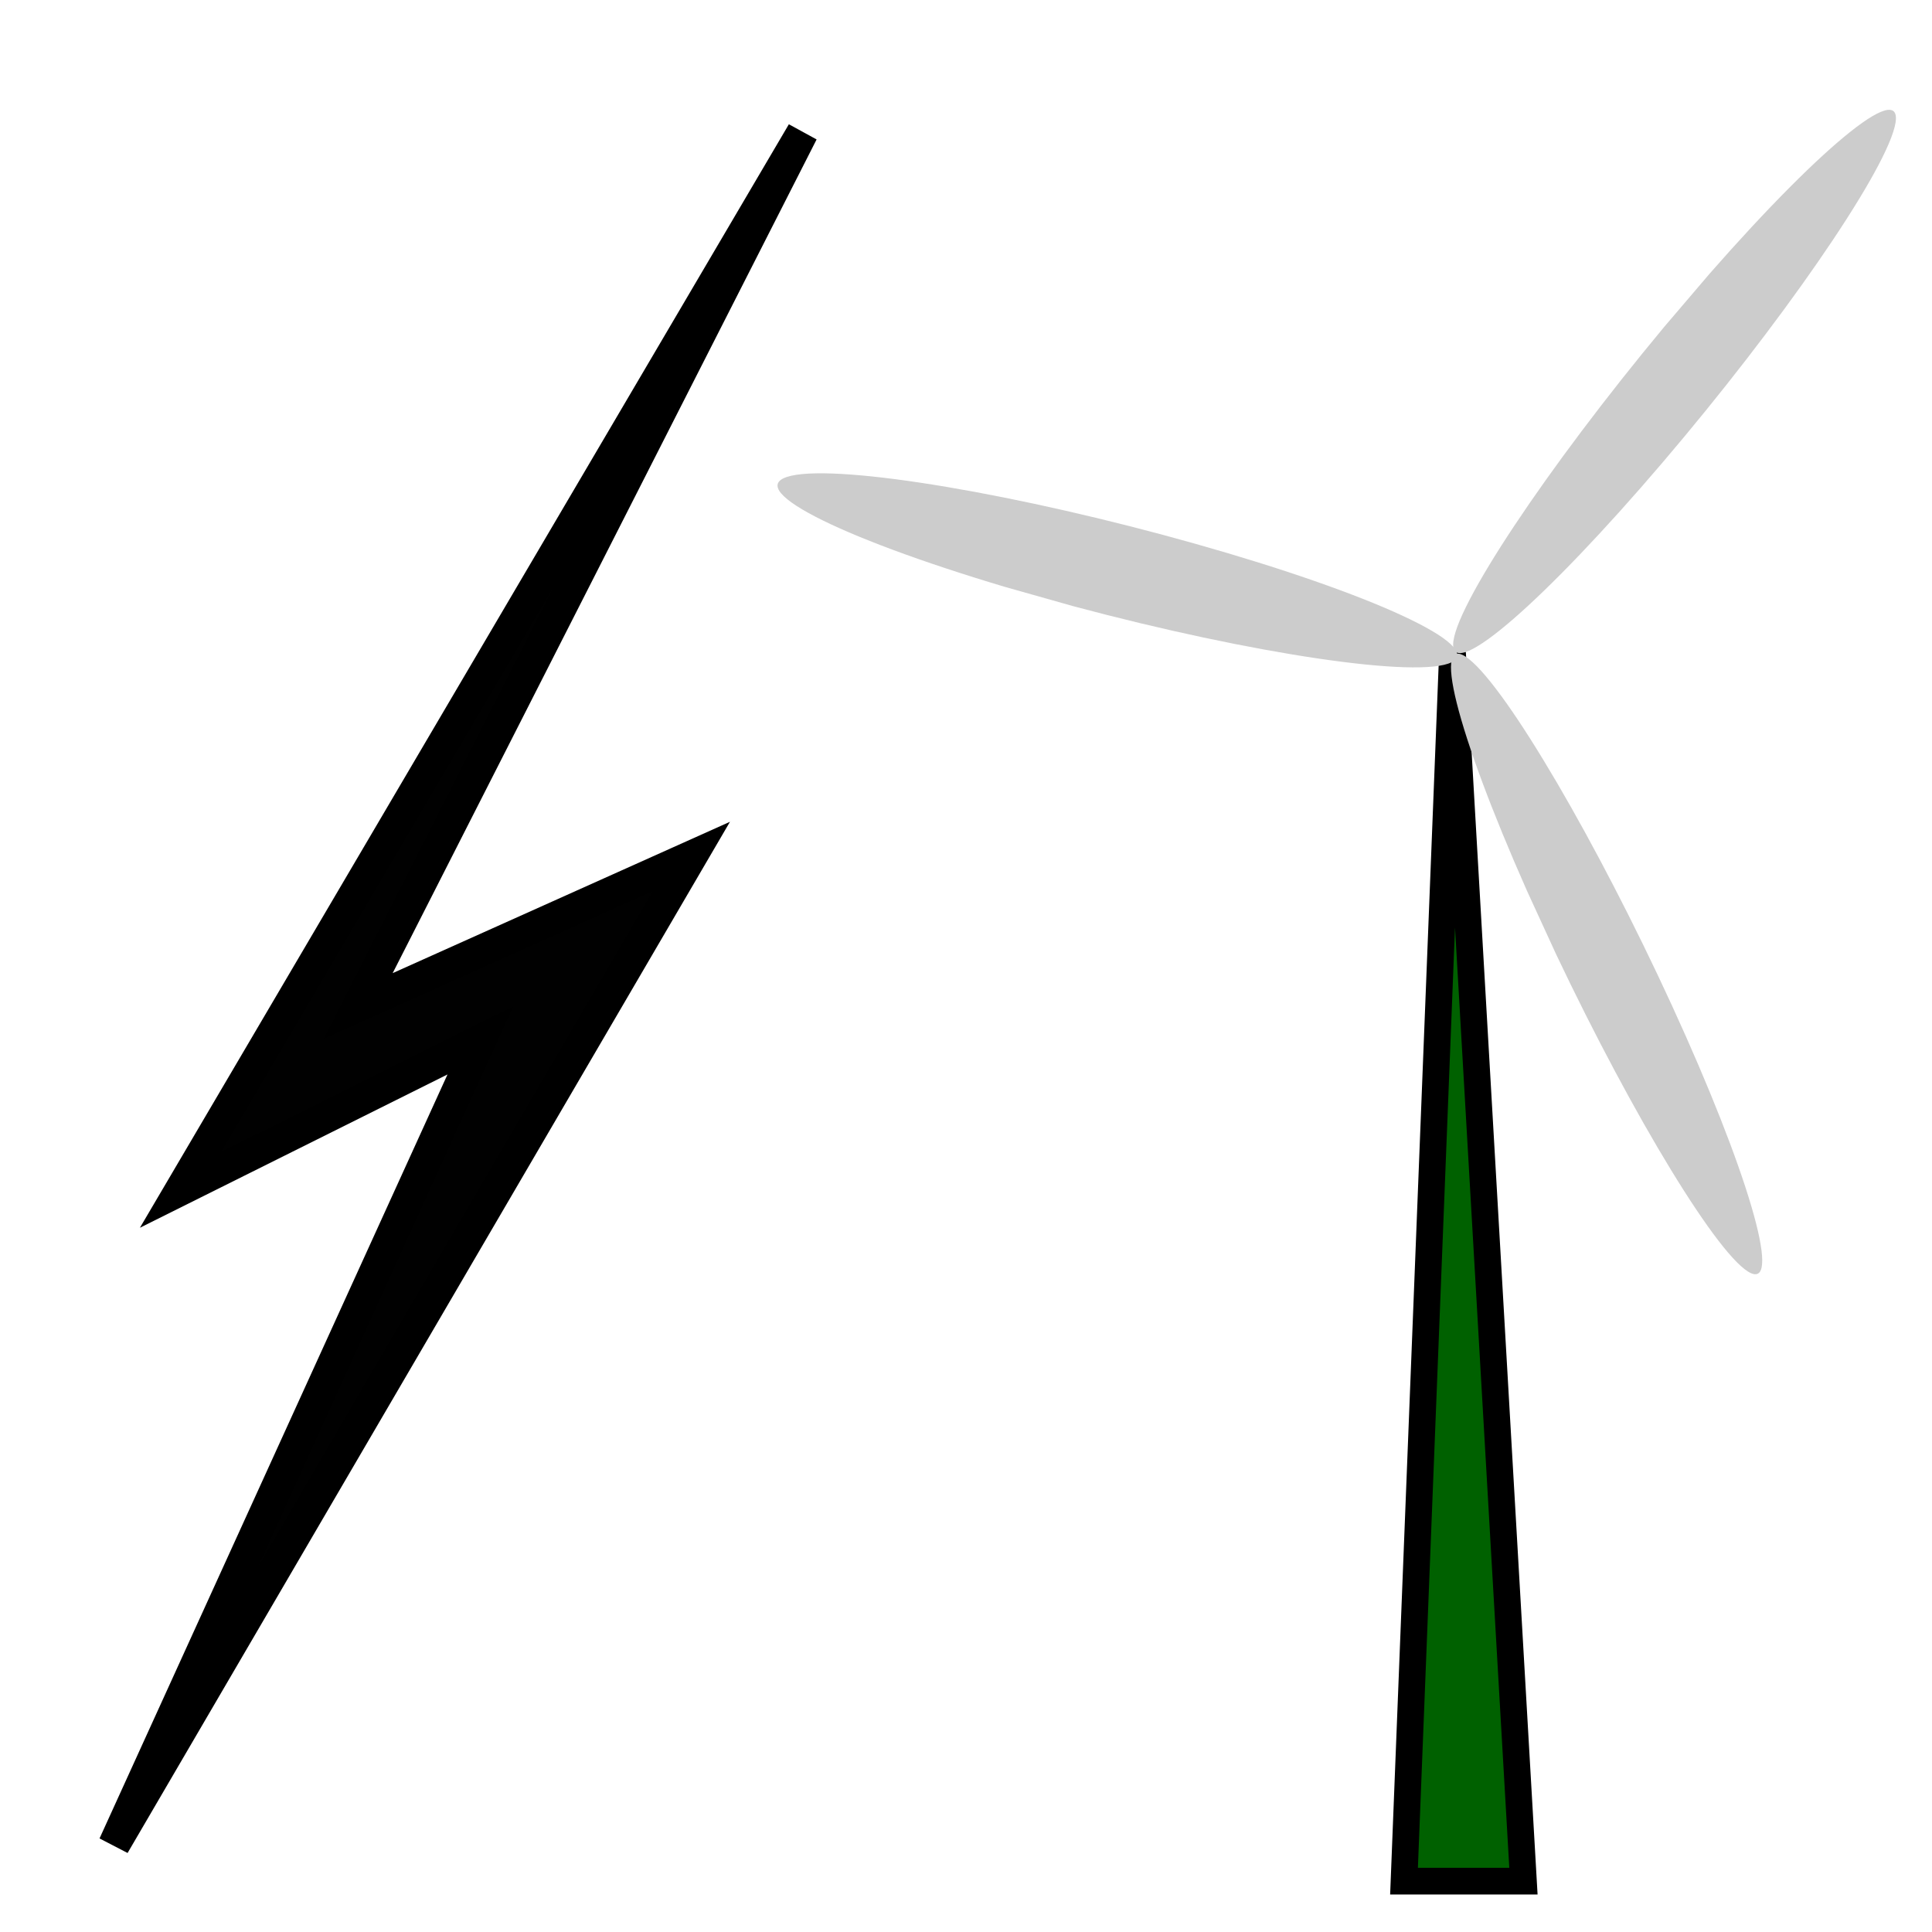
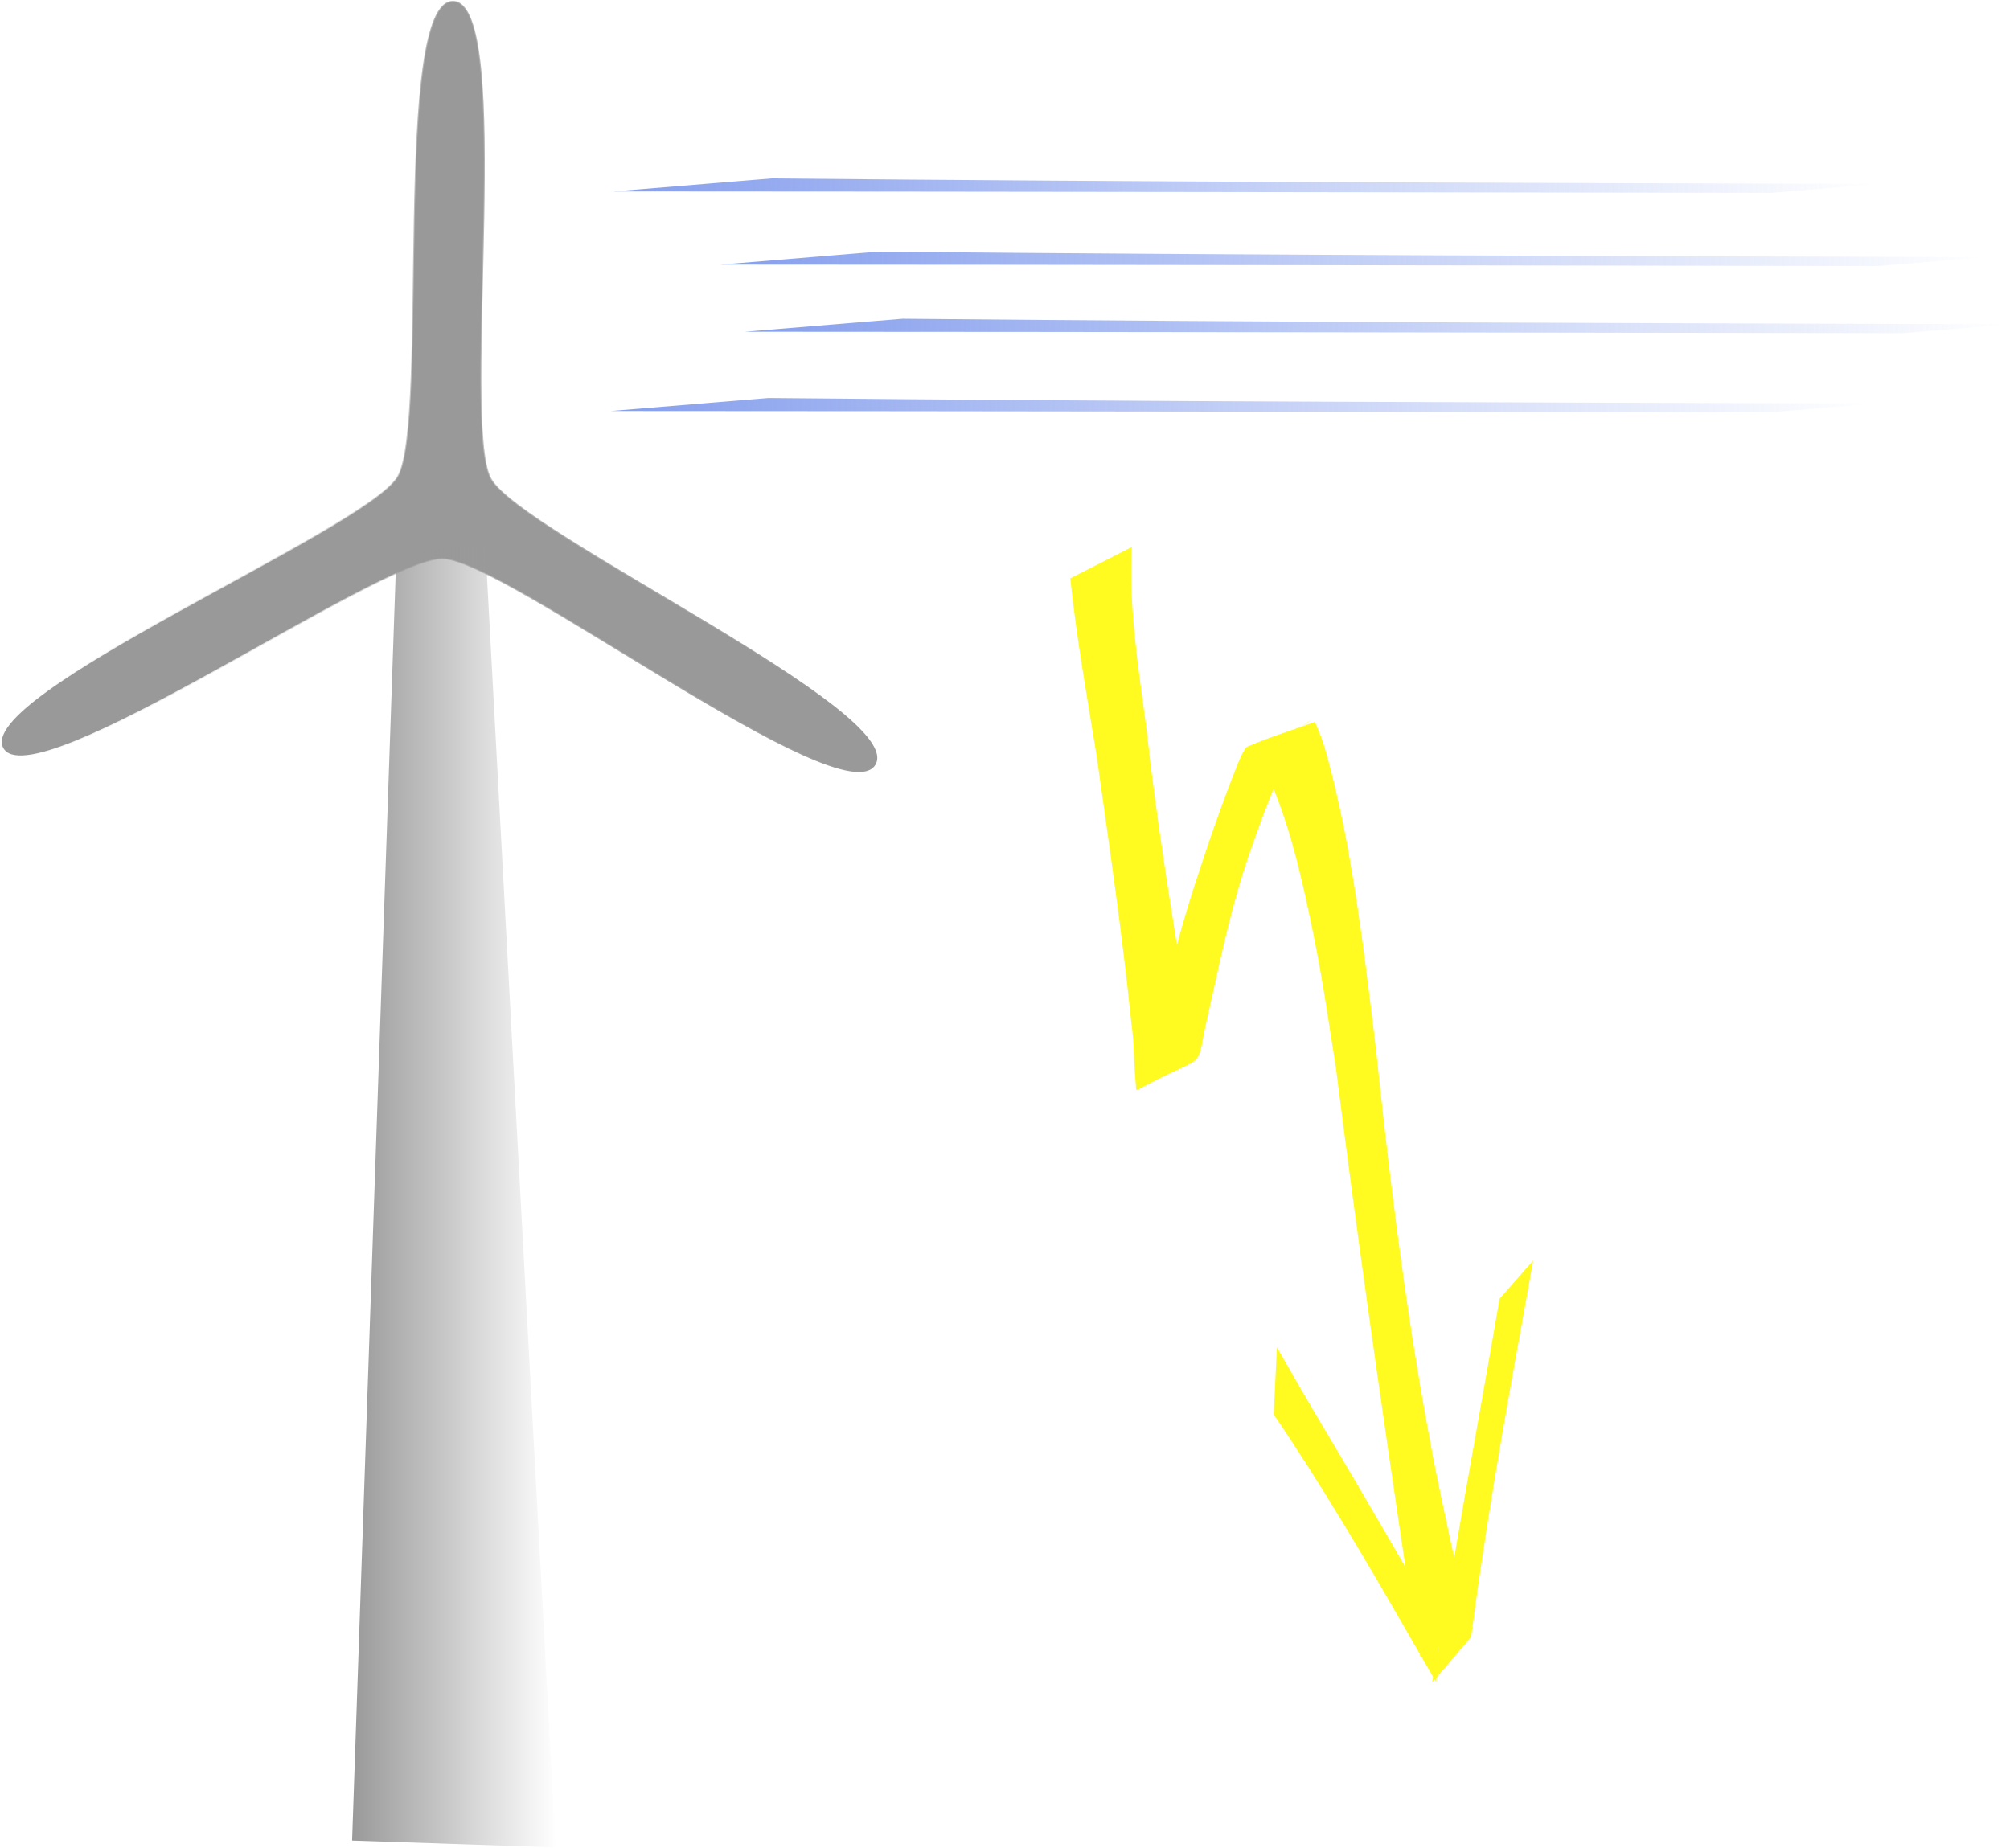
- <svg xmlns="http://www.w3.org/2000/svg" width="32" height="32" id="svg2" version="1.0">
-   <defs id="defs4" />
-   <g id="layer1">
-     <path style="fill:#010101;fill-opacity:1;fill-rule:evenodd;stroke:#000000;stroke-width:0.524;stroke-linecap:butt;stroke-linejoin:miter;stroke-miterlimit:4;stroke-dasharray:none;stroke-opacity:1" d="M 13.292,2.191 L 2.991,19.707 L 7.957,17.232 L 1.887,30.559 L 11.452,14.185 L 5.934,16.661 L 13.292,2.191 z " id="path3443" />
-     <path style="fill:#006100;fill-opacity:1;fill-rule:evenodd;stroke:#000000;stroke-width:0.442;stroke-linecap:butt;stroke-linejoin:miter;stroke-miterlimit:4;stroke-dasharray:none;stroke-opacity:1" d="M 24.058,10.808 L 23.255,31.158 L 25.233,31.158 L 24.058,10.808 z " id="path3229" />
-     <g id="g3224" transform="matrix(0.2461576,-0.9692298,0.9692298,0.2461576,3.772427,27.7666)">
-       <path transform="matrix(1,0,0,0.9220024,0,1.214639)" d="M 20.659,7.405 A 0.759,6.295 0 1 1 20.628,8.676" id="path3216" style="opacity:1;fill:#cccccc;fill-opacity:1;stroke:none;stroke-width:0.3;stroke-miterlimit:4;stroke-dasharray:none;stroke-dashoffset:0;stroke-opacity:1" />
-       <path transform="matrix(-0.436222,0.8226311,-0.8811851,-0.4072355,44.19372,4.135086)" d="M 20.659,7.512 A 0.759,5.934 0 1 1 20.628,8.71" id="path3218" style="opacity:1;fill:#cccccc;fill-opacity:1;stroke:none;stroke-width:0.3;stroke-miterlimit:4;stroke-dasharray:none;stroke-dashoffset:0;stroke-opacity:1" />
-       <path transform="matrix(0.6136414,0.660896,-0.6916019,0.5863968,10.35647,-0.344682)" d="M 20.659,7.405 A 0.759,6.295 0 1 1 20.628,8.676" id="path3220" style="opacity:1;fill:#cccccc;fill-opacity:1;stroke:none;stroke-width:0.3;stroke-miterlimit:4;stroke-dasharray:none;stroke-dashoffset:0;stroke-opacity:1" />
+ <svg xmlns="http://www.w3.org/2000/svg" xmlns:xlink="http://www.w3.org/1999/xlink" width="665.787" height="612.056" id="svg3374" version="1.0">
+   <defs id="defs3376">
+     <linearGradient id="linearGradient5635">
+       <stop style="stop-color:#869fed;stop-opacity:1;" offset="0" id="stop5637" />
+       <stop style="stop-color:#869fed;stop-opacity:0;" offset="1" id="stop5639" />
+     </linearGradient>
+     <linearGradient id="linearGradient5512">
+       <stop style="stop-color:#999999;stop-opacity:1;" offset="0" id="stop5514" />
+       <stop style="stop-color:#999999;stop-opacity:0;" offset="1" id="stop5516" />
+     </linearGradient>
+     <linearGradient id="linearGradient5384">
+       <stop style="stop-color:#ffffff;stop-opacity:1;" offset="0" id="stop5386" />
+       <stop style="stop-color:#ffffff;stop-opacity:0;" offset="1" id="stop5388" />
+     </linearGradient>
+     <linearGradient id="linearGradient5376">
+       <stop style="stop-color:#999999;stop-opacity:1;" offset="0" id="stop5378" />
+       <stop style="stop-color:#999999;stop-opacity:0;" offset="1" id="stop5380" />
+     </linearGradient>
+     <linearGradient id="linearGradient5357">
+       <stop style="stop-color:#999999;stop-opacity:1;" offset="0" id="stop5359" />
+       <stop style="stop-color:#999999;stop-opacity:0;" offset="1" id="stop5361" />
+     </linearGradient>
+     <linearGradient xlink:href="#linearGradient5357" id="linearGradient5367" x1="255.214" y1="659.505" x2="298.771" y2="659.505" gradientUnits="userSpaceOnUse" spreadMethod="repeat" gradientTransform="matrix(12.91442,-2.572537e-8,0,9.5233137e-2,-2947.76,-349.9377)" />
+     <linearGradient xlink:href="#linearGradient5384" id="linearGradient5524" gradientUnits="userSpaceOnUse" x1="12.165" y1="345.8" x2="487.13" y2="345.8" />
+     <linearGradient xlink:href="#linearGradient5512" id="linearGradient5526" gradientUnits="userSpaceOnUse" gradientTransform="matrix(0.8461724,0,0,0.8461724,44.25201,56.06894)" x1="243.347" y1="626.53" x2="335.282" y2="626.53" />
+     <linearGradient xlink:href="#linearGradient5635" id="linearGradient5641" x1="252.244" y1="185.633" x2="671.318" y2="185.633" gradientUnits="userSpaceOnUse" gradientTransform="translate(18.18275,-3.030458)" />
+     <linearGradient xlink:href="#linearGradient5635" id="linearGradient5645" gradientUnits="userSpaceOnUse" x1="252.244" y1="185.633" x2="671.318" y2="185.633" gradientTransform="translate(26.26397,19.1929)" />
+     <linearGradient xlink:href="#linearGradient5635" id="linearGradient5649" gradientUnits="userSpaceOnUse" gradientTransform="translate(-18.18275,45.45686)" x1="252.244" y1="185.633" x2="671.318" y2="185.633" />
+     <linearGradient xlink:href="#linearGradient5635" id="linearGradient5653" gradientUnits="userSpaceOnUse" x1="252.244" y1="185.633" x2="671.318" y2="185.633" gradientTransform="translate(-17.17259,-27.27412)" />
+   </defs>
+   <g id="layer1" transform="translate(-31.79564,-96.84929)">
+     <g id="g5520" transform="matrix(0.8669347,0,0,0.8669347,-68.45522,-15.13628)">
+       <path transform="matrix(0.6583678,-0.1732674,0.1732674,0.6583678,30.35705,121.9553)" d="M 484.286,582.362 C 459.217,606.725 312.449,418.425 278.816,408.896 C 245.182,399.367 21.456,482.699 12.892,448.807 C 4.328,414.915 240.784,381.961 265.853,357.598 C 290.922,333.235 330.617,97.817 364.251,107.346 C 397.884,116.875 308.195,338.129 316.76,372.021 C 325.324,405.913 509.355,557.999 484.286,582.362 z" id="path3394" style="fill:#999999;fill-opacity:1;stroke:url(#linearGradient5524);stroke-opacity:1" />
+       <path id="rect3396" d="M 301.04,337.267 C 289.733,338.108 278.426,338.949 267.119,339.79 C 261.468,504.047 255.817,668.304 250.166,832.561 C 276.096,833.433 302.027,834.304 327.958,835.175 C 318.986,669.206 310.013,503.237 301.04,337.267 z" style="fill:url(#linearGradient5526);fill-opacity:1;fill-rule:nonzero;stroke:none;stroke-width:1.682;stroke-opacity:1" />
+     </g>
+     <path style="opacity:1;fill:url(#linearGradient5641);fill-opacity:1;fill-rule:nonzero;stroke:none;stroke-width:0.681;stroke-miterlimit:4;stroke-dasharray:none;stroke-opacity:1" id="path5633" d="M 322.725,180.214 C 447.899,181.418 568.673,181.692 689.501,182.038 L 654.012,184.991 C 525.993,184.807 397.622,184.56 270.427,184.521 L 322.725,180.214 z" />
+     <path d="M 330.806,202.438 C 455.981,203.641 576.754,203.915 697.582,204.262 L 662.093,207.214 C 534.075,207.03 405.703,206.784 278.508,206.745 L 330.806,202.438 z" id="path5643" style="opacity:1;fill:url(#linearGradient5645);fill-opacity:1;fill-rule:nonzero;stroke:none;stroke-width:0.681;stroke-miterlimit:4;stroke-dasharray:none;stroke-opacity:1" />
+     <path style="opacity:1;fill:url(#linearGradient5649);fill-opacity:1;fill-rule:nonzero;stroke:none;stroke-width:0.681;stroke-miterlimit:4;stroke-dasharray:none;stroke-opacity:1" id="path5647" d="M 286.359,228.702 C 411.534,229.905 532.308,230.179 653.136,230.526 L 617.646,233.478 C 489.628,233.294 361.256,233.047 234.062,233.009 L 286.359,228.702 z" />
+     <path d="M 287.37,155.971 C 412.544,157.174 533.318,157.448 654.146,157.795 L 618.657,160.747 C 490.638,160.563 362.267,160.316 235.072,160.278 L 287.37,155.971 z" id="path5651" style="opacity:1;fill:url(#linearGradient5653);fill-opacity:1;fill-rule:nonzero;stroke:none;stroke-width:0.681;stroke-miterlimit:4;stroke-dasharray:none;stroke-opacity:1" />
+     <g id="g5721" transform="matrix(1.53619,0,0,1.53619,-207.1356,-350.8298)">
+       <path d="M 399.588,409.389 C 398.873,422.509 401.042,435.666 402.744,448.643 C 404.846,467.876 407.975,486.968 411.064,506.059 C 411.603,509.421 412.076,512.307 412.575,515.634 C 412.733,516.689 412.712,517.783 413.031,518.8 C 413.091,518.99 413.796,518.863 413.613,518.942 C 409.55,520.694 405.708,523.714 401.286,523.864 C 399.679,523.918 402.342,520.826 402.87,519.307 C 405.968,509.329 408.089,499.086 411.037,489.066 C 412.686,483.463 414.372,478.539 416.207,473.018 C 418.08,467.647 419.966,462.27 422.097,456.994 C 422.124,456.928 423.627,452.834 424.513,452.447 C 429.248,450.377 434.218,448.895 439.07,447.119 C 439.651,448.592 440.332,450.028 440.813,451.536 C 442.365,456.402 444.3,464.851 445.22,469.474 C 448.369,485.298 450.225,501.308 452.185,517.31 C 454.957,543.767 458.16,570.186 462.822,596.384 C 465.111,609.245 466.036,613.111 468.643,625.299 C 471.65,637.781 470.119,632.009 473.132,642.642 L 461.802,648.742 C 459.786,637.534 460.819,643.591 458.757,630.561 C 453.358,594.366 448.18,558.143 443.605,521.833 C 441.427,508.06 440.58,501.397 437.726,488.072 C 435.569,478.002 433.081,467.763 428.753,458.363 C 428.191,457.144 427.438,456.023 426.78,454.853 C 430.513,452.196 434.241,449.532 437.98,446.883 C 438.551,446.478 436.711,447.566 436.283,448.119 C 435.565,449.047 435.133,450.167 434.622,451.223 C 432.043,456.548 429.913,462.096 427.767,467.604 C 425.443,474.102 424.324,476.925 422.38,483.657 C 419.553,493.445 417.585,503.453 415.32,513.378 C 413.497,522.606 415.388,518.51 400.75,526.506 C 400.405,526.695 400.49,525.758 400.448,525.367 C 399.973,520.983 400.155,516.519 399.489,512.149 C 397.53,492.805 394.679,473.578 391.98,454.327 C 389.916,441.634 387.651,428.947 386.31,416.154 L 399.588,409.389 z" id="path5699" style="opacity:1;fill:#fffb20;fill-opacity:1;fill-rule:nonzero;stroke:none;stroke-width:0.681;stroke-miterlimit:4;stroke-dasharray:none;stroke-opacity:1" />
+       <path d="M 430.866,582.02 C 432.797,585.289 434.71,588.756 436.639,592.05 C 440.34,598.372 444.053,604.523 447.755,610.831 C 451.345,616.948 456.671,626.108 460.292,632.326 C 462.171,635.514 464.051,638.702 465.93,641.89 L 465.213,654.232 C 463.333,650.982 461.453,647.731 459.573,644.48 C 449.83,627.49 439.988,610.89 430.173,596.481 L 430.866,582.02 z" id="path5713" style="opacity:1;fill:#fffb20;fill-opacity:1;fill-rule:nonzero;stroke:none;stroke-width:0.681;stroke-miterlimit:4;stroke-dasharray:none;stroke-opacity:1" />
+       <path style="opacity:1;fill:#fffb20;fill-opacity:1;fill-rule:nonzero;stroke:none;stroke-width:0.681;stroke-miterlimit:4;stroke-dasharray:none;stroke-opacity:1" id="path5719" d="M 464.334,654.302 C 465.12,649.763 466.025,645.1 466.825,640.546 C 468.362,631.806 469.797,623.177 471.325,614.446 C 472.807,605.98 475.053,593.357 476.575,584.782 C 477.343,580.36 478.111,575.938 478.879,571.516 L 486.127,563.275 C 485.324,567.743 484.522,572.212 483.719,576.68 C 479.481,599.942 475.513,623.03 472.748,644.482 L 464.334,654.302 z" />
    </g>
  </g>
</svg>
